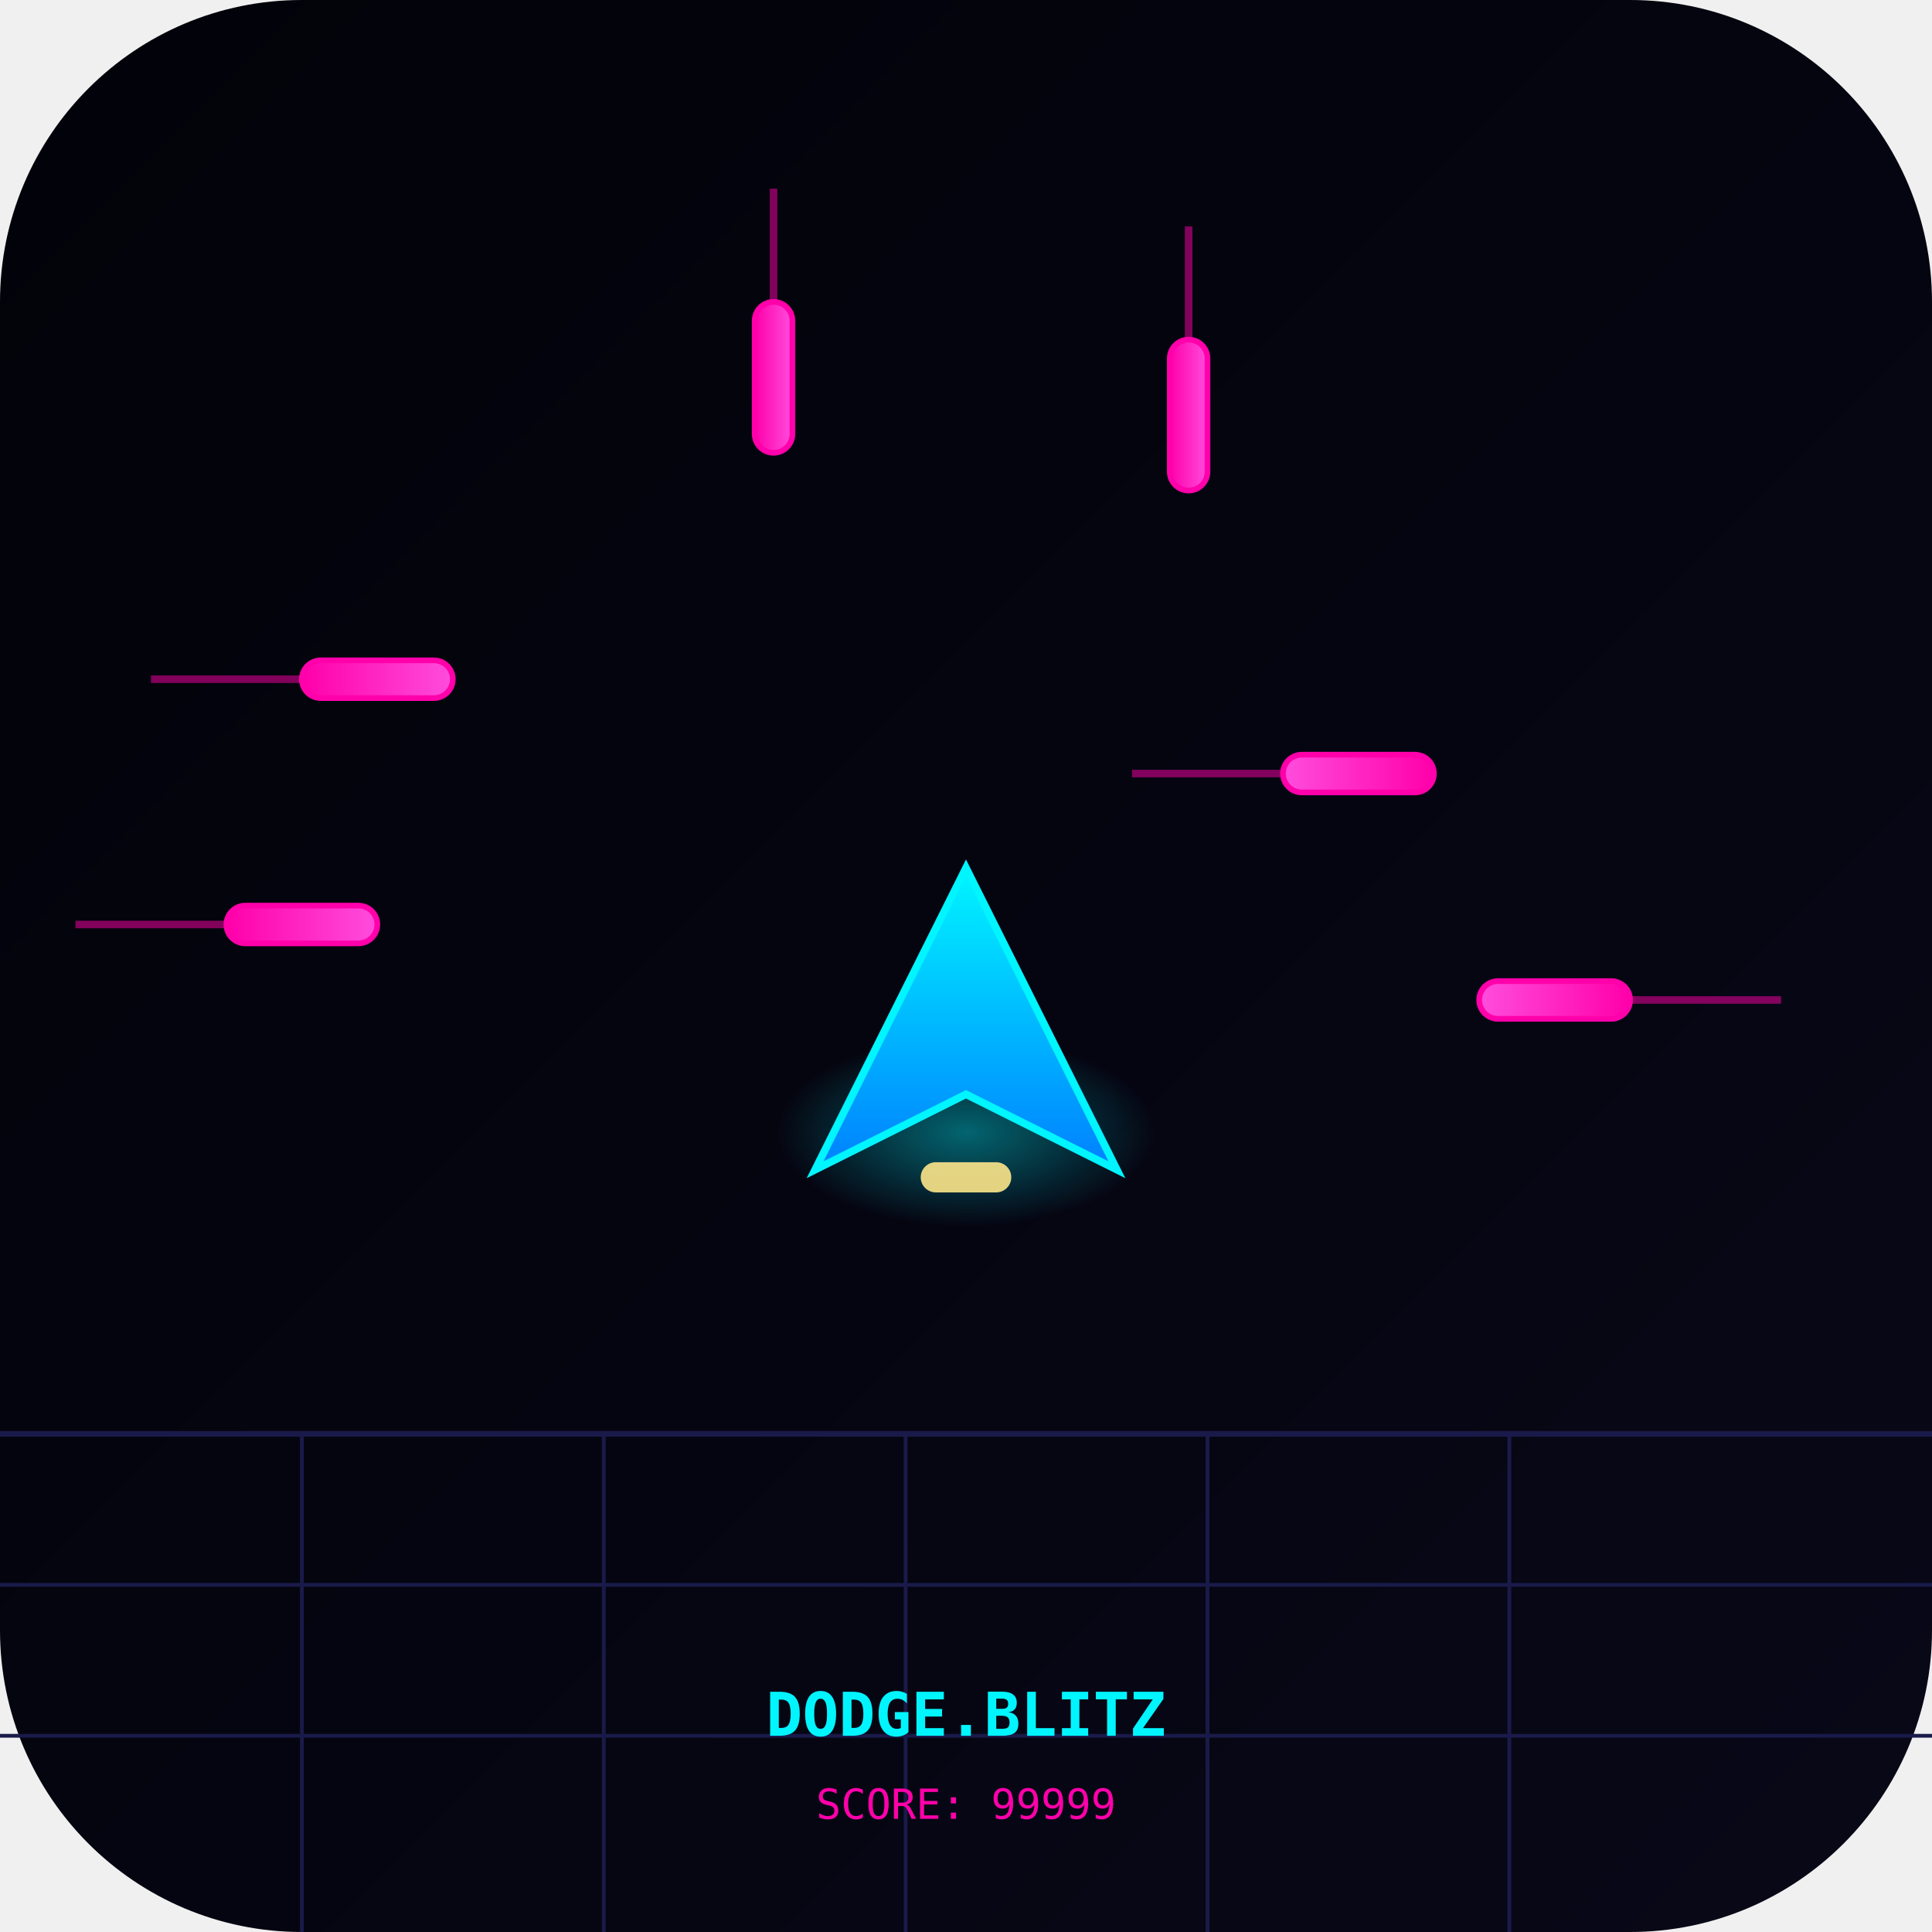
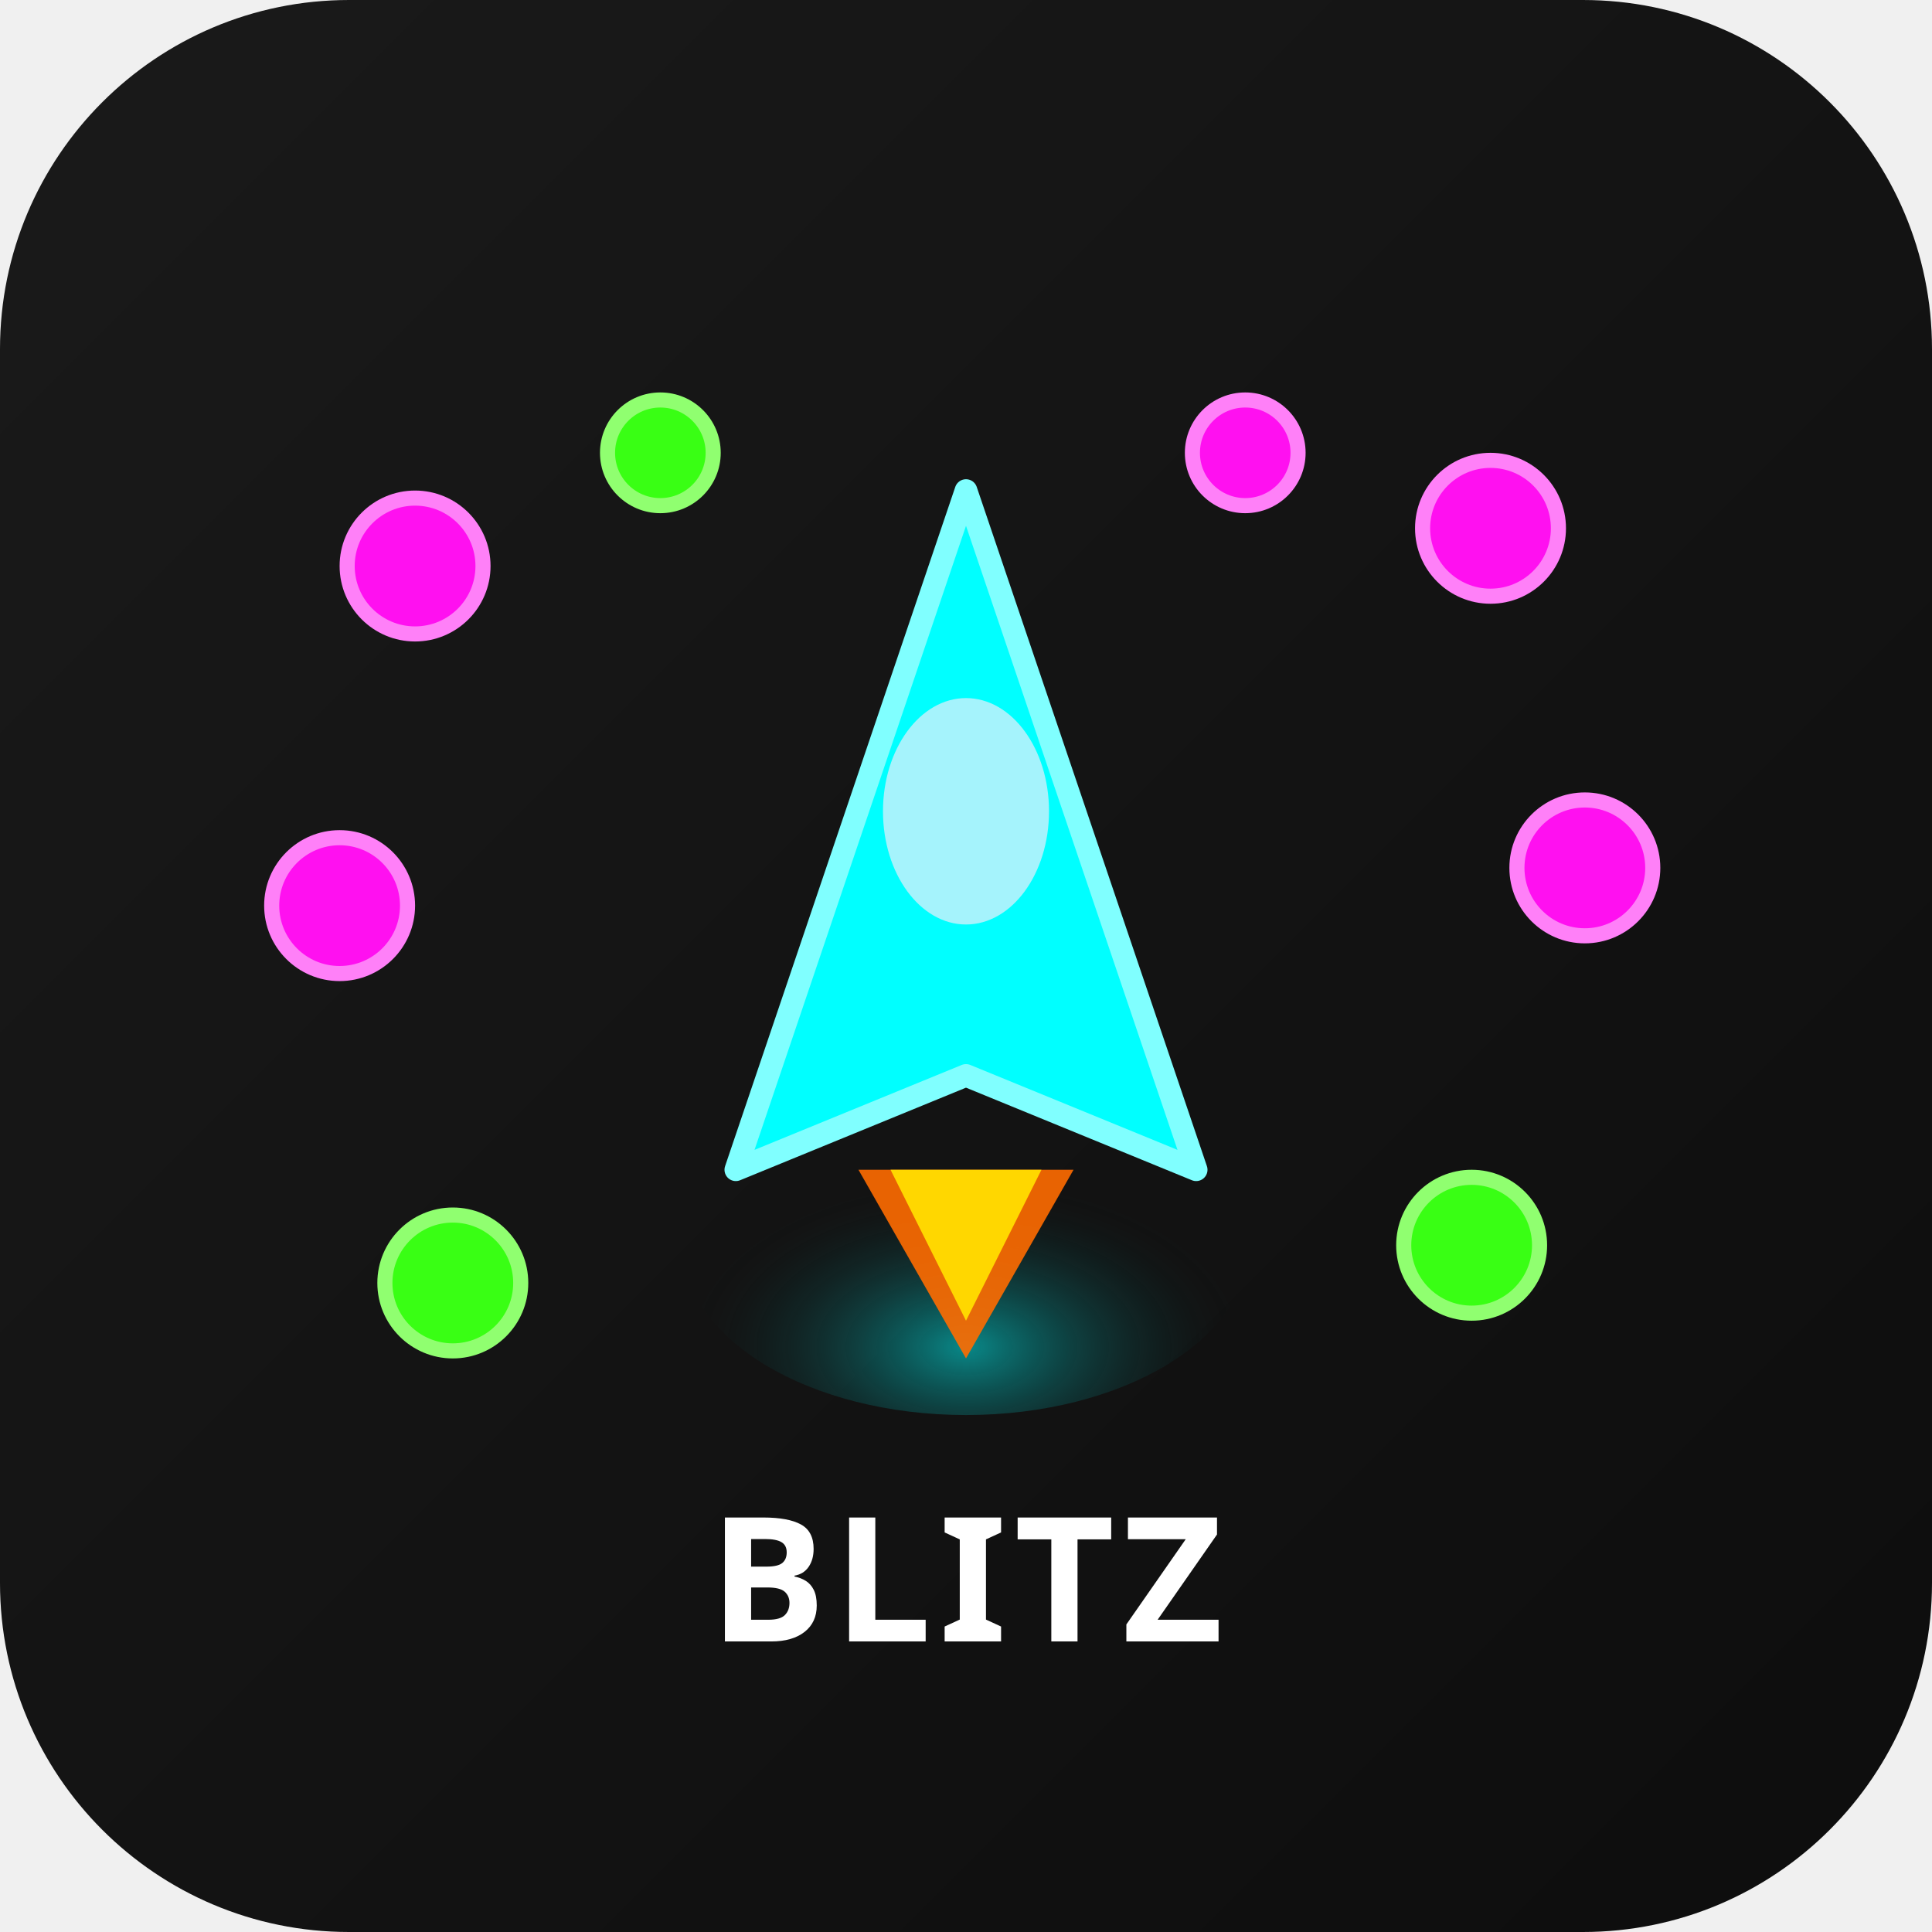
- <svg xmlns="http://www.w3.org/2000/svg" viewBox="0 0 512 512">
+ <svg xmlns="http://www.w3.org/2000/svg" viewBox="0 0 1024 1024">
  <defs>
-     <linearGradient id="bg" x1="0%" y1="0%" x2="100%" y2="100%">
-       <stop offset="0%" stop-color="#020209" />
-       <stop offset="100%" stop-color="#080818" />
+     <linearGradient id="bg10" x1="0%" y1="0%" x2="100%" y2="100%">
+       <stop offset="0%" stop-color="#1A1A1A" />
+       <stop offset="100%" stop-color="#0D0D0D" />
    </linearGradient>
-     <linearGradient id="shipNeon" x1="0%" y1="0%" x2="0%" y2="100%">
-       <stop offset="0%" stop-color="#00F5FF" />
-       <stop offset="100%" stop-color="#0080FF" />
-     </linearGradient>
-     <radialGradient id="shipGlow" cx="50%" cy="50%" r="50%">
-       <stop offset="0%" stop-color="#00F5FF" stop-opacity="0.4" />
-       <stop offset="100%" stop-color="#00F5FF" stop-opacity="0" />
+     <radialGradient id="engineGlow10" cx="50%" cy="80%" r="50%">
+       <stop offset="0%" stop-color="#00FFFF" stop-opacity="0.5" />
+       <stop offset="100%" stop-color="#0D0D0D" stop-opacity="0" />
    </radialGradient>
-     <linearGradient id="bulletNeon" x1="0%" y1="0%" x2="100%" y2="0%">
-       <stop offset="0%" stop-color="#FF00AA" />
-       <stop offset="100%" stop-color="#FF4DDD" />
-     </linearGradient>
  </defs>
-   <rect width="512" height="512" rx="80" fill="url(#bg)" />
-   <line x1="0" y1="380" x2="512" y2="380" stroke="#1A1A4A" stroke-width="1.5" />
-   <line x1="0" y1="420" x2="512" y2="420" stroke="#1A1A4A" stroke-width="1" />
-   <line x1="0" y1="460" x2="512" y2="460" stroke="#1A1A4A" stroke-width="1" />
-   <line x1="80" y1="380" x2="80" y2="512" stroke="#1A1A4A" stroke-width="1" />
-   <line x1="160" y1="380" x2="160" y2="512" stroke="#1A1A4A" stroke-width="1" />
-   <line x1="240" y1="380" x2="240" y2="512" stroke="#1A1A4A" stroke-width="1" />
-   <line x1="320" y1="380" x2="320" y2="512" stroke="#1A1A4A" stroke-width="1" />
-   <line x1="400" y1="380" x2="400" y2="512" stroke="#1A1A4A" stroke-width="1" />
-   <ellipse cx="256" cy="300" rx="50" ry="25" fill="url(#shipGlow)" />
-   <polygon points="256,230 216,310 256,290 296,310" fill="url(#shipNeon)" stroke="#00F5FF" stroke-width="2" />
-   <rect x="244" y="308" width="24" height="8" rx="4" fill="#FDE68A" opacity="0.9" />
-   <rect x="60" y="240" width="40" height="10" rx="5" fill="url(#bulletNeon)" stroke="#FF00AA" stroke-width="1.5" />
-   <line x1="60" y1="245" x2="20" y2="245" stroke="#FF00AA" stroke-width="2" opacity="0.5" />
-   <rect x="80" y="175" width="40" height="10" rx="5" fill="url(#bulletNeon)" stroke="#FF00AA" stroke-width="1.5" />
-   <line x1="80" y1="180" x2="40" y2="180" stroke="#FF00AA" stroke-width="2" opacity="0.5" />
-   <rect x="380" y="260" width="40" height="10" rx="5" fill="url(#bulletNeon)" stroke="#FF00AA" stroke-width="1.5" transform="scale(-1,1) translate(-812,0)" />
-   <line x1="432" y1="265" x2="472" y2="265" stroke="#FF00AA" stroke-width="2" opacity="0.5" />
-   <rect x="340" y="200" width="40" height="10" rx="5" fill="url(#bulletNeon)" stroke="#FF00AA" stroke-width="1.5" transform="scale(-1,1) translate(-720,0)" />
-   <line x1="340" y1="205" x2="300" y2="205" stroke="#FF00AA" stroke-width="2" opacity="0.5" />
-   <rect x="200" y="80" width="10" height="40" rx="5" fill="url(#bulletNeon)" stroke="#FF00AA" stroke-width="1.5" />
-   <line x1="205" y1="80" x2="205" y2="50" stroke="#FF00AA" stroke-width="2" opacity="0.5" />
-   <rect x="310" y="90" width="10" height="40" rx="5" fill="url(#bulletNeon)" stroke="#FF00AA" stroke-width="1.5" />
-   <line x1="315" y1="90" x2="315" y2="60" stroke="#FF00AA" stroke-width="2" opacity="0.5" />
-   <text x="256" y="460" font-family="monospace" font-size="16" fill="#00F5FF" text-anchor="middle" font-weight="bold">DODGE.BLITZ</text>
-   <text x="256" y="482" font-family="monospace" font-size="11" fill="#FF00AA" text-anchor="middle">SCORE: 99999</text>
+   <rect width="1024" height="1024" rx="185" fill="url(#bg10)" />
+   <ellipse cx="512" cy="660" rx="150" ry="90" fill="url(#engineGlow10)" />
+   <polygon points="512,260 390,620 512,570 634,620" fill="#00FFFF" stroke="#80FFFF" stroke-width="12" stroke-linejoin="round" />
+   <ellipse cx="512" cy="430" rx="44" ry="60" fill="#A5F3FC" />
+   <polygon points="455,620 512,720 569,620" fill="#FF6B00" opacity="0.9" />
+   <polygon points="472,620 512,700 552,620" fill="#FFD700" />
+   <circle cx="220" cy="300" r="36" fill="#FF10F0" stroke="#FF80F8" stroke-width="8" />
+   <circle cx="790" cy="280" r="36" fill="#FF10F0" stroke="#FF80F8" stroke-width="8" />
+   <circle cx="180" cy="480" r="36" fill="#FF10F0" stroke="#FF80F8" stroke-width="8" />
+   <circle cx="840" cy="460" r="36" fill="#FF10F0" stroke="#FF80F8" stroke-width="8" />
+   <circle cx="240" cy="680" r="36" fill="#39FF14" stroke="#90FF70" stroke-width="8" />
+   <circle cx="780" cy="660" r="36" fill="#39FF14" stroke="#90FF70" stroke-width="8" />
+   <circle cx="350" cy="240" r="28" fill="#39FF14" stroke="#90FF70" stroke-width="8" />
+   <circle cx="660" cy="240" r="28" fill="#FF10F0" stroke="#FF80F8" stroke-width="8" />
+   <text x="512" y="870" font-family="Arial Black, sans-serif" font-size="92" font-weight="900" fill="white" text-anchor="middle" letter-spacing="4">BLITZ</text>
</svg>
